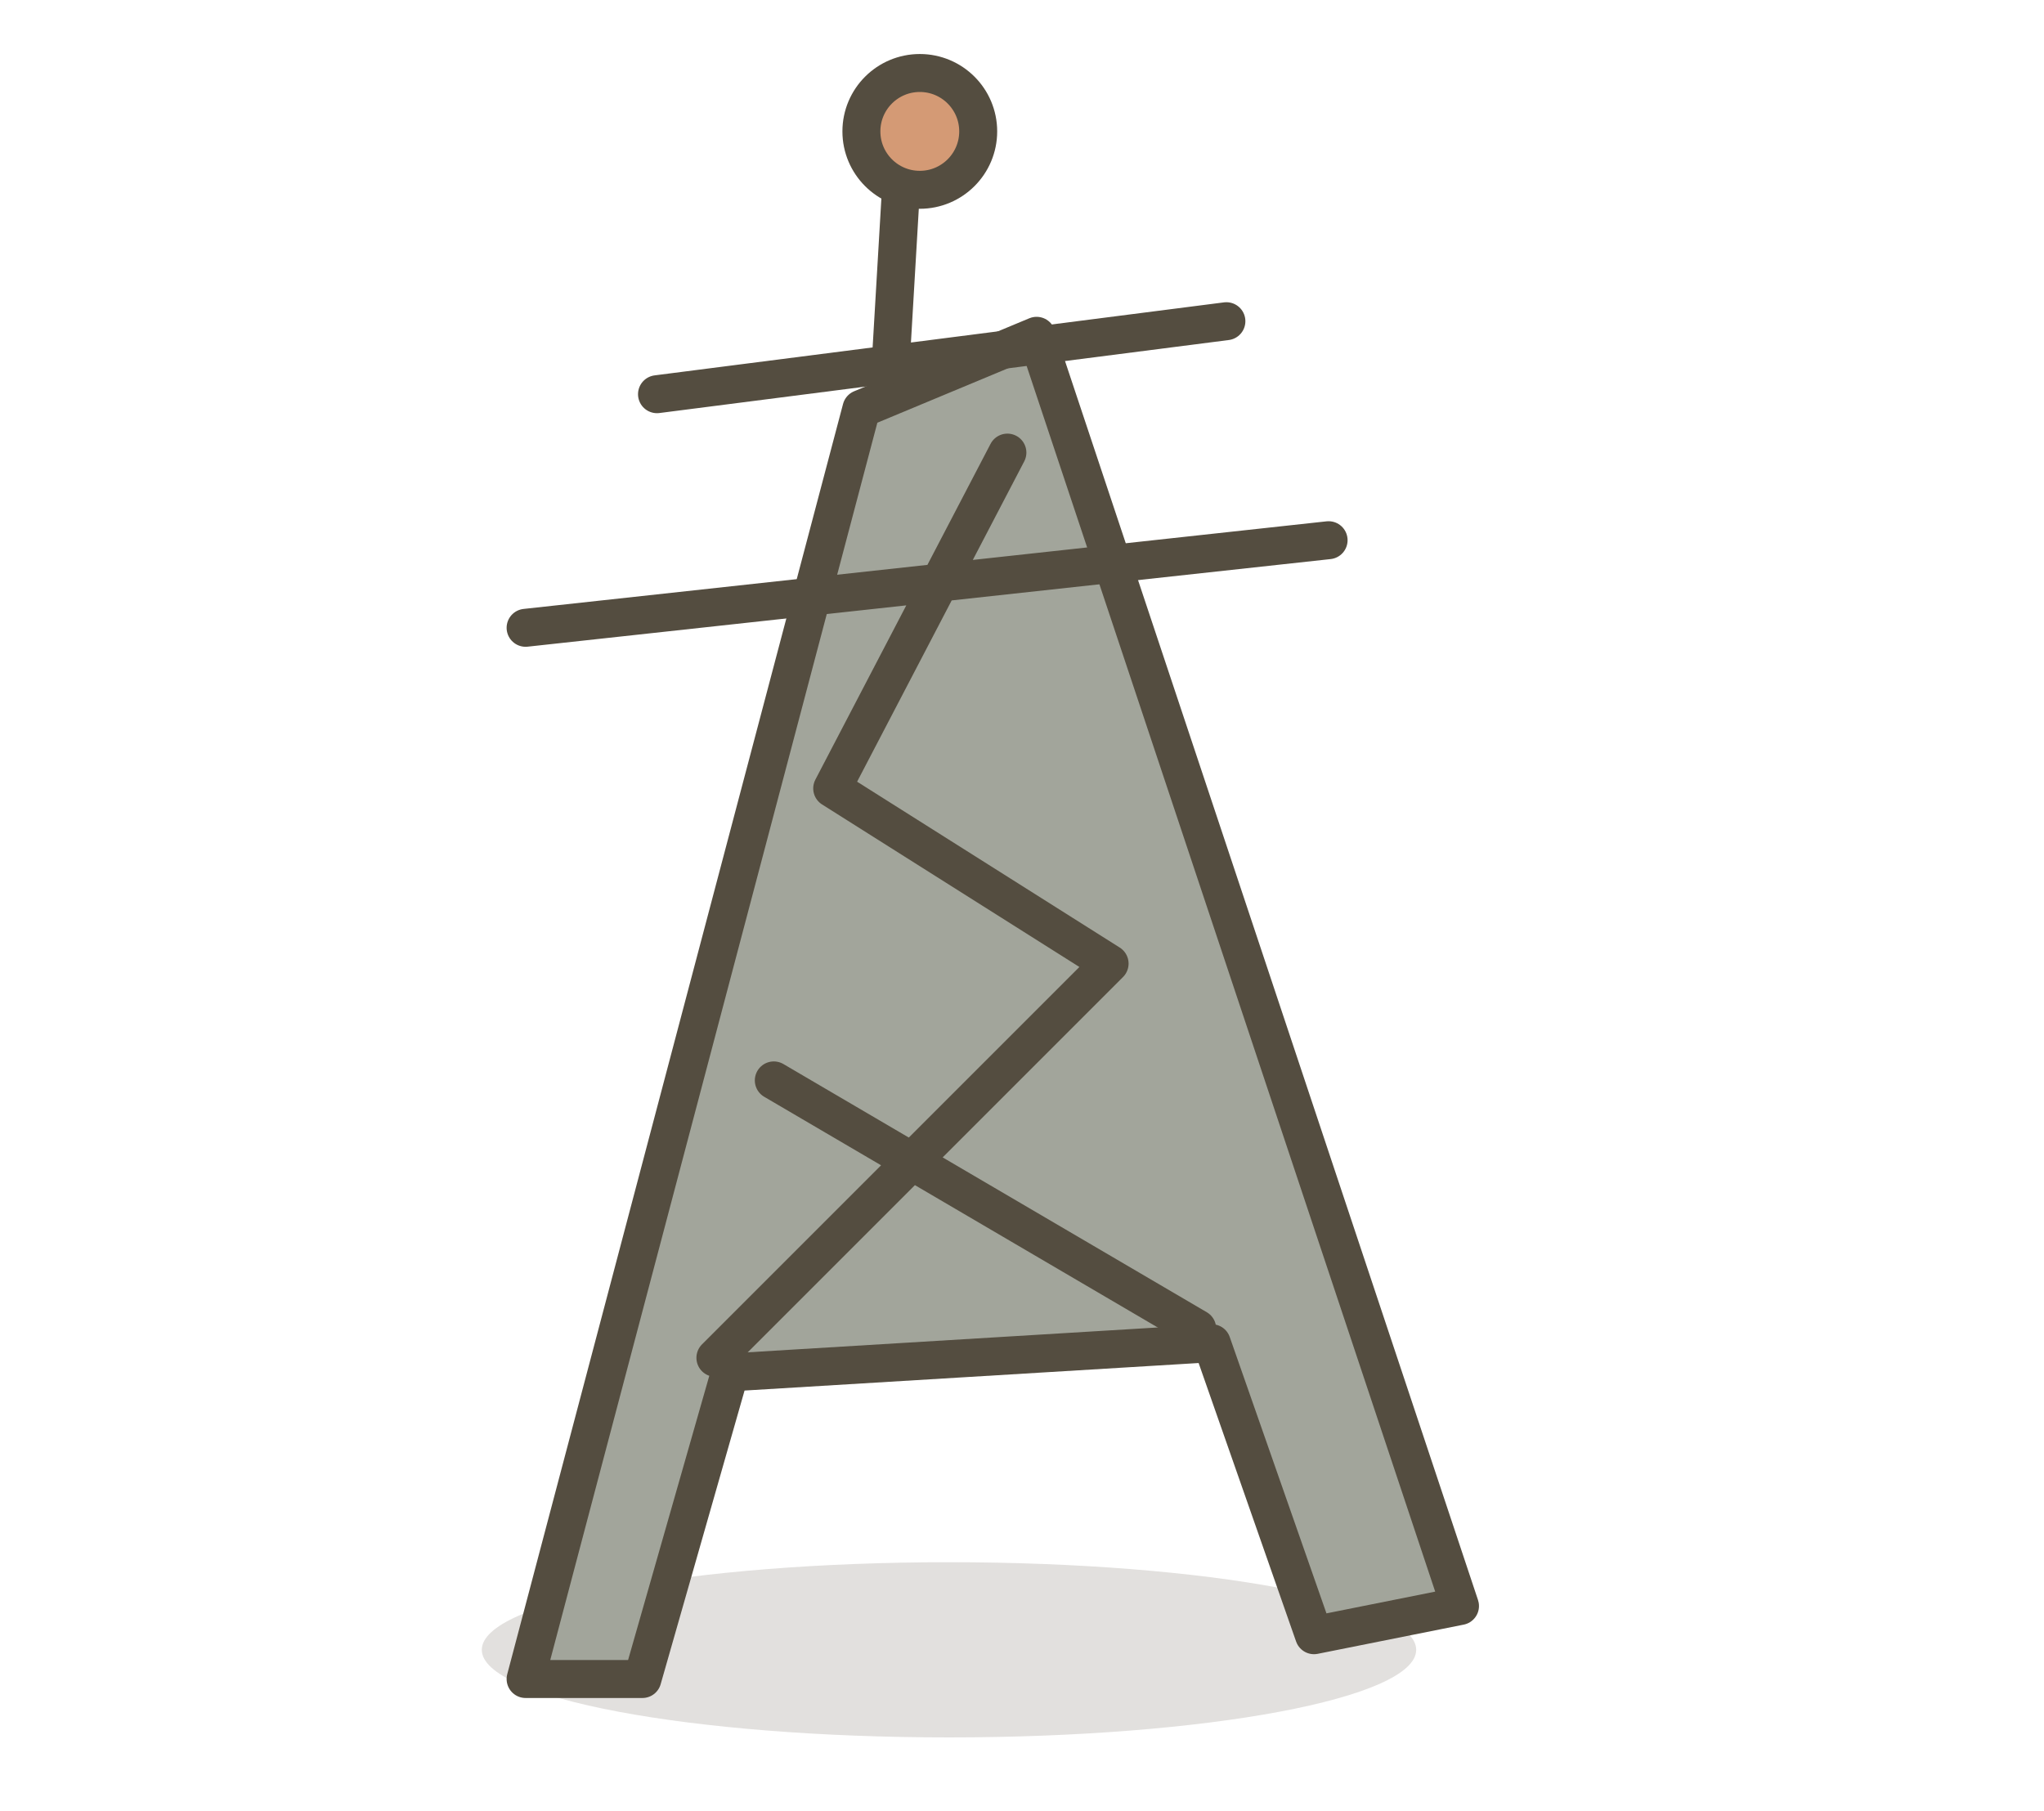
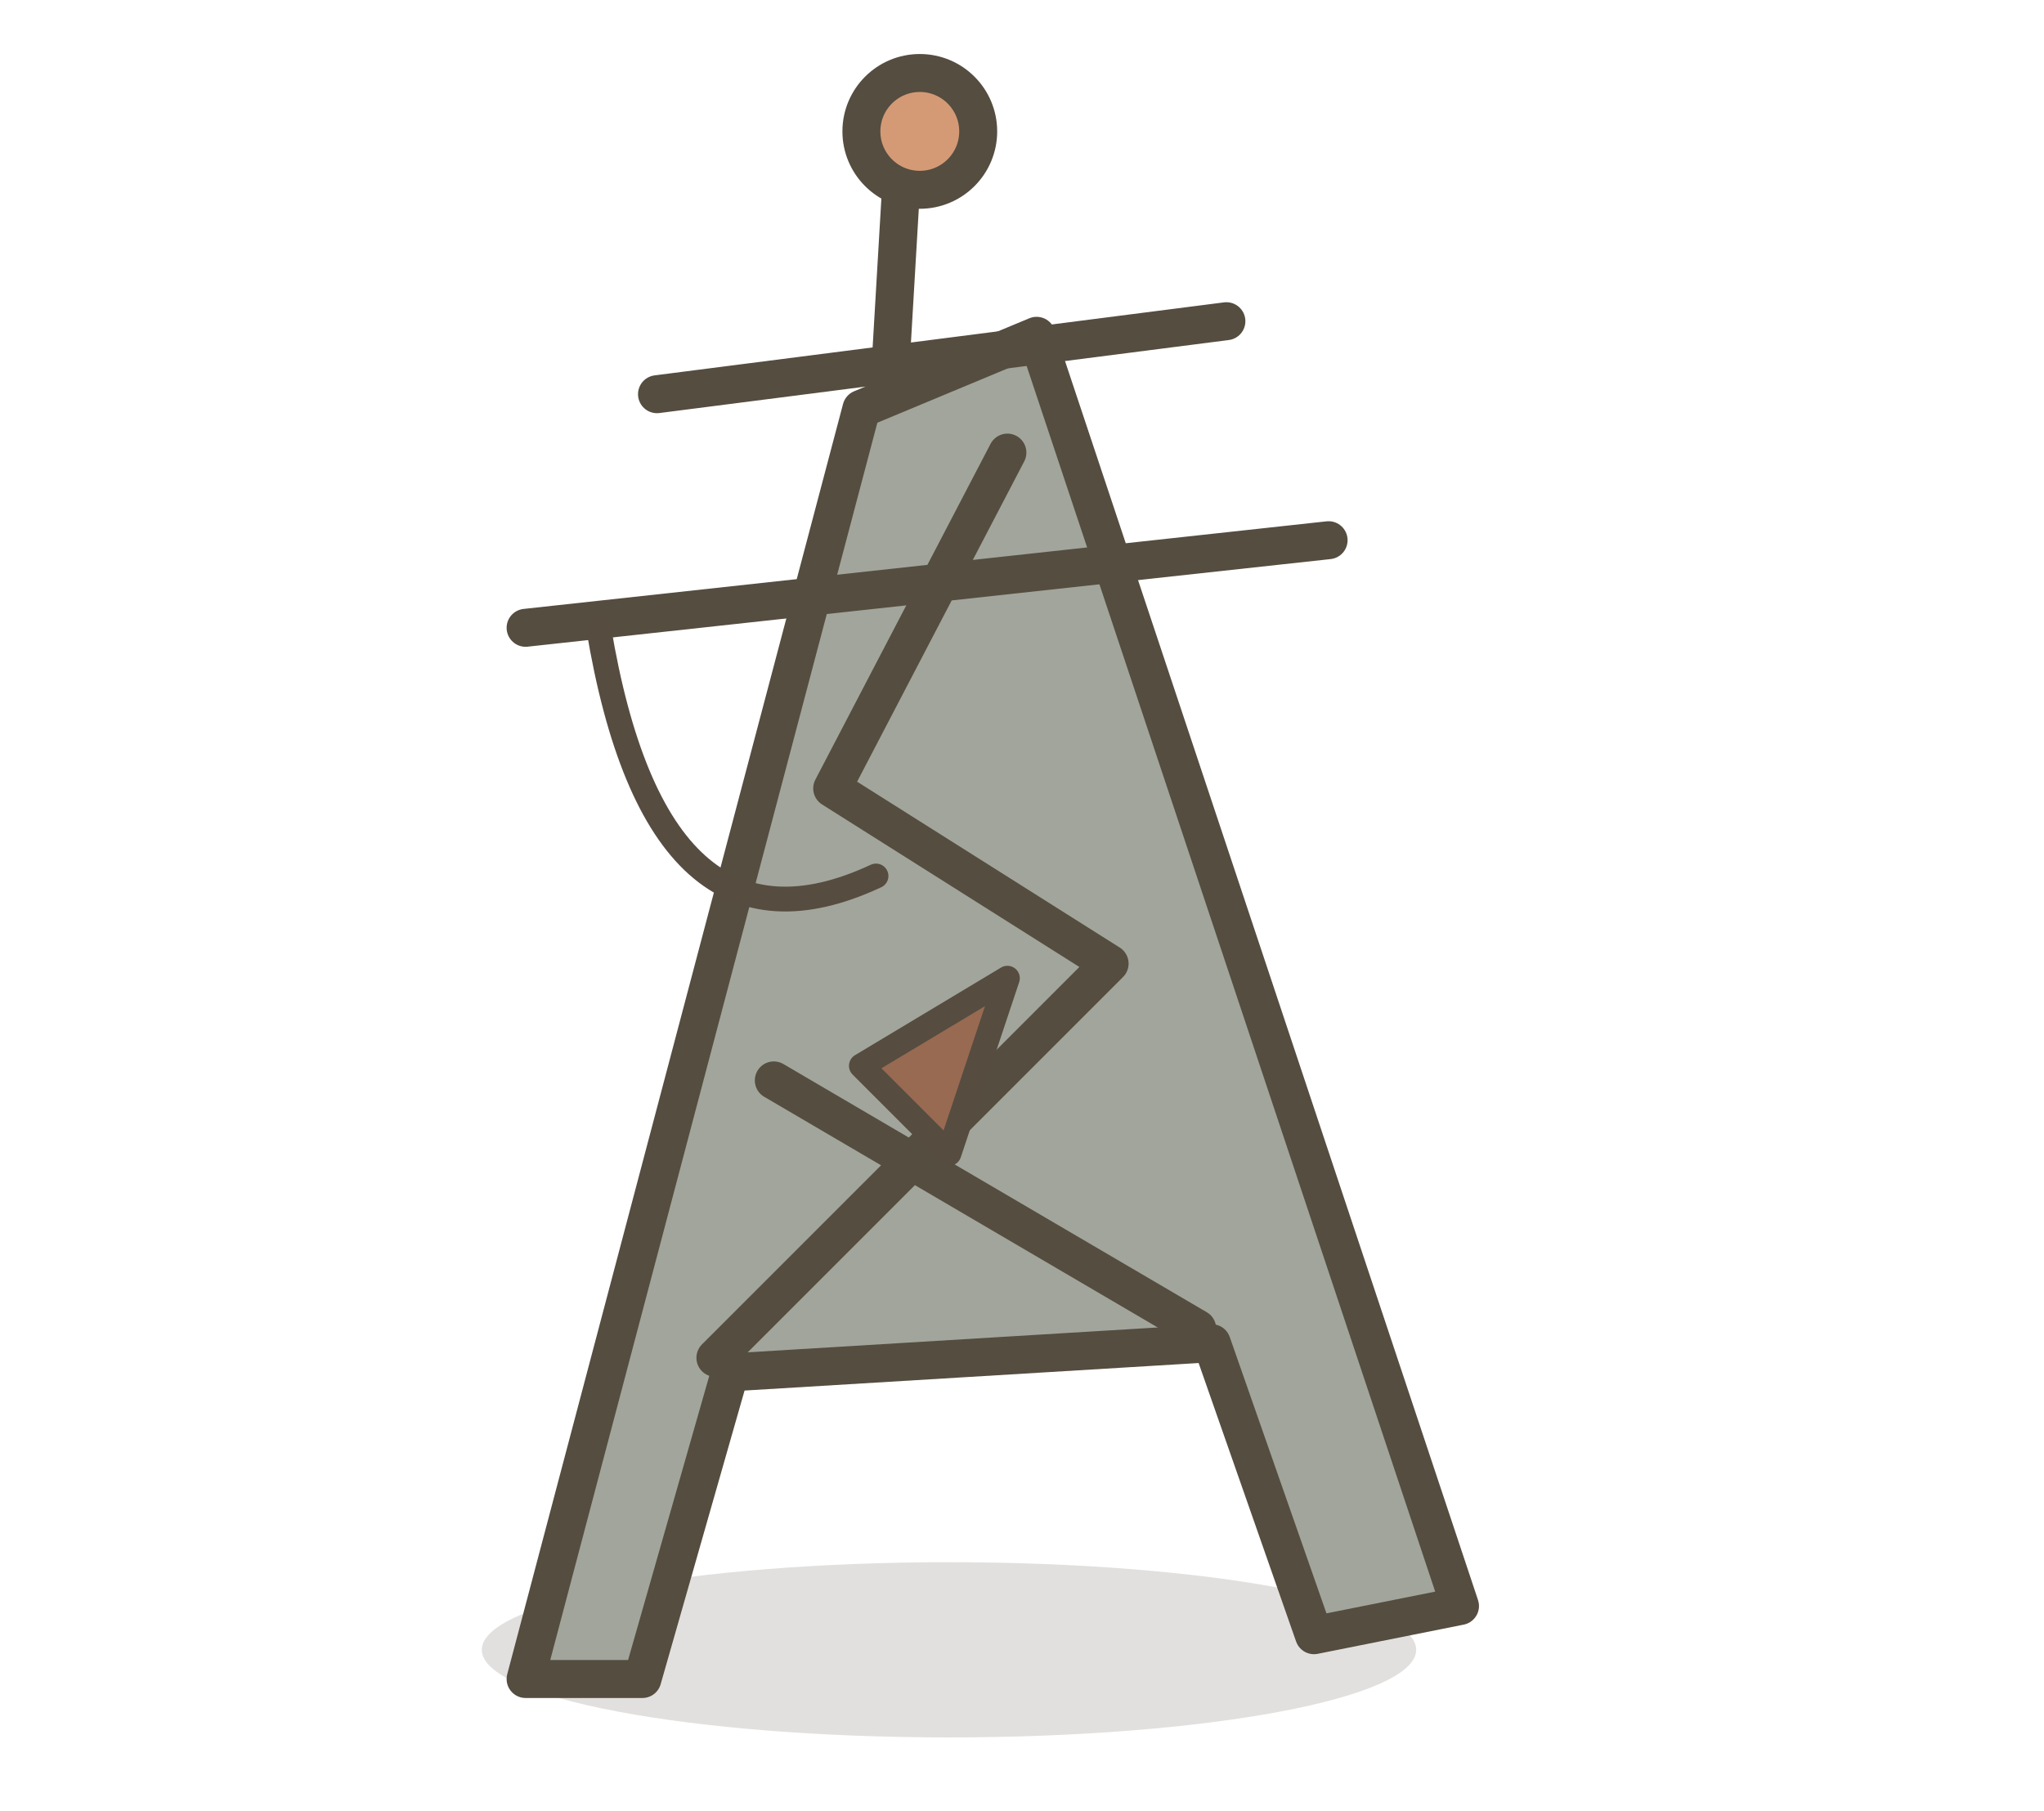
<svg xmlns="http://www.w3.org/2000/svg" width="140" height="124" viewBox="0 0 140 124">
  <ellipse cx="65" cy="113" rx="32" ry="6" fill="#55483c" opacity=".17" />
  <g stroke="#544d40" stroke-width="2.6" stroke-linejoin="round" stroke-linecap="round">
    <path fill="#a2a59b" d="m36 115 23-87 12-5 29 87-10 2-7-20-33 2-6 21z" />
    <path fill="none" d="m49 93 27-27-19-12 12-23m-16 43 29 17m-21-66 1-17m-17 19 39-5m-48 21 55-6" />
    <circle cx="63" cy="9" r="4" fill="#d49a75" />
+     <path d="m59 73 10-6-4 12z" fill="#986a52" stroke="#564c40" stroke-width="1.7" />
+     <path d="m41 43q4 24 19 17" fill="none" stroke="#564c40" stroke-width="1.7" />
  </g>
</svg>
